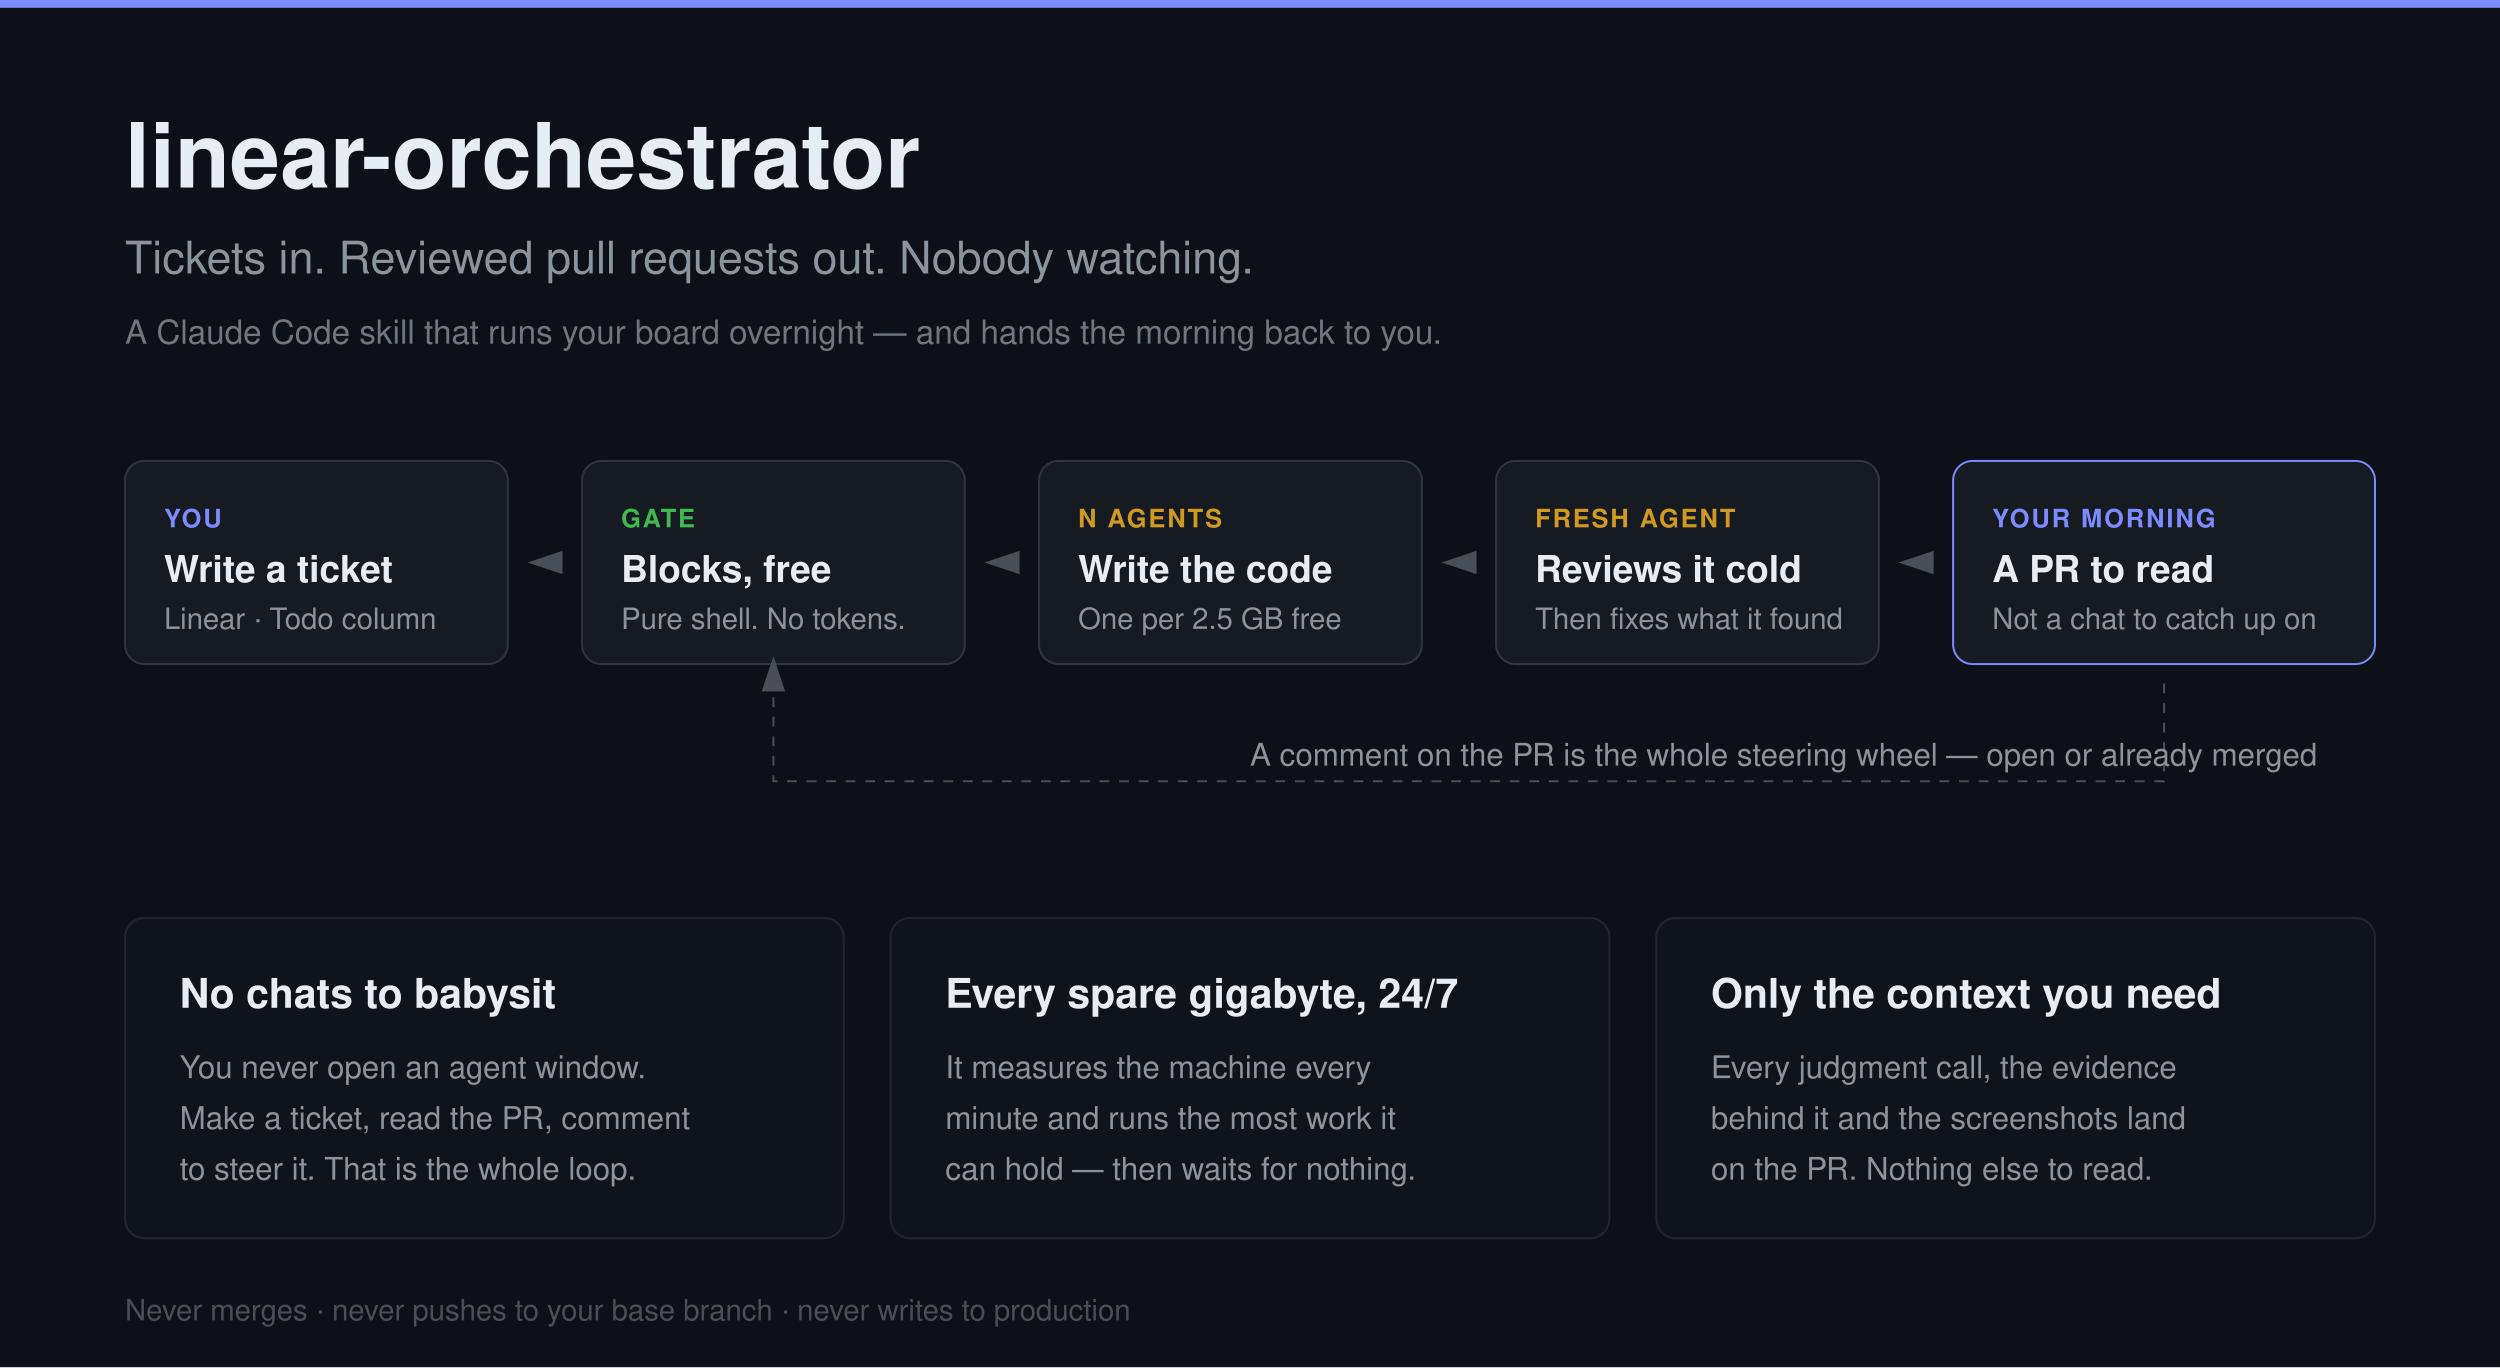
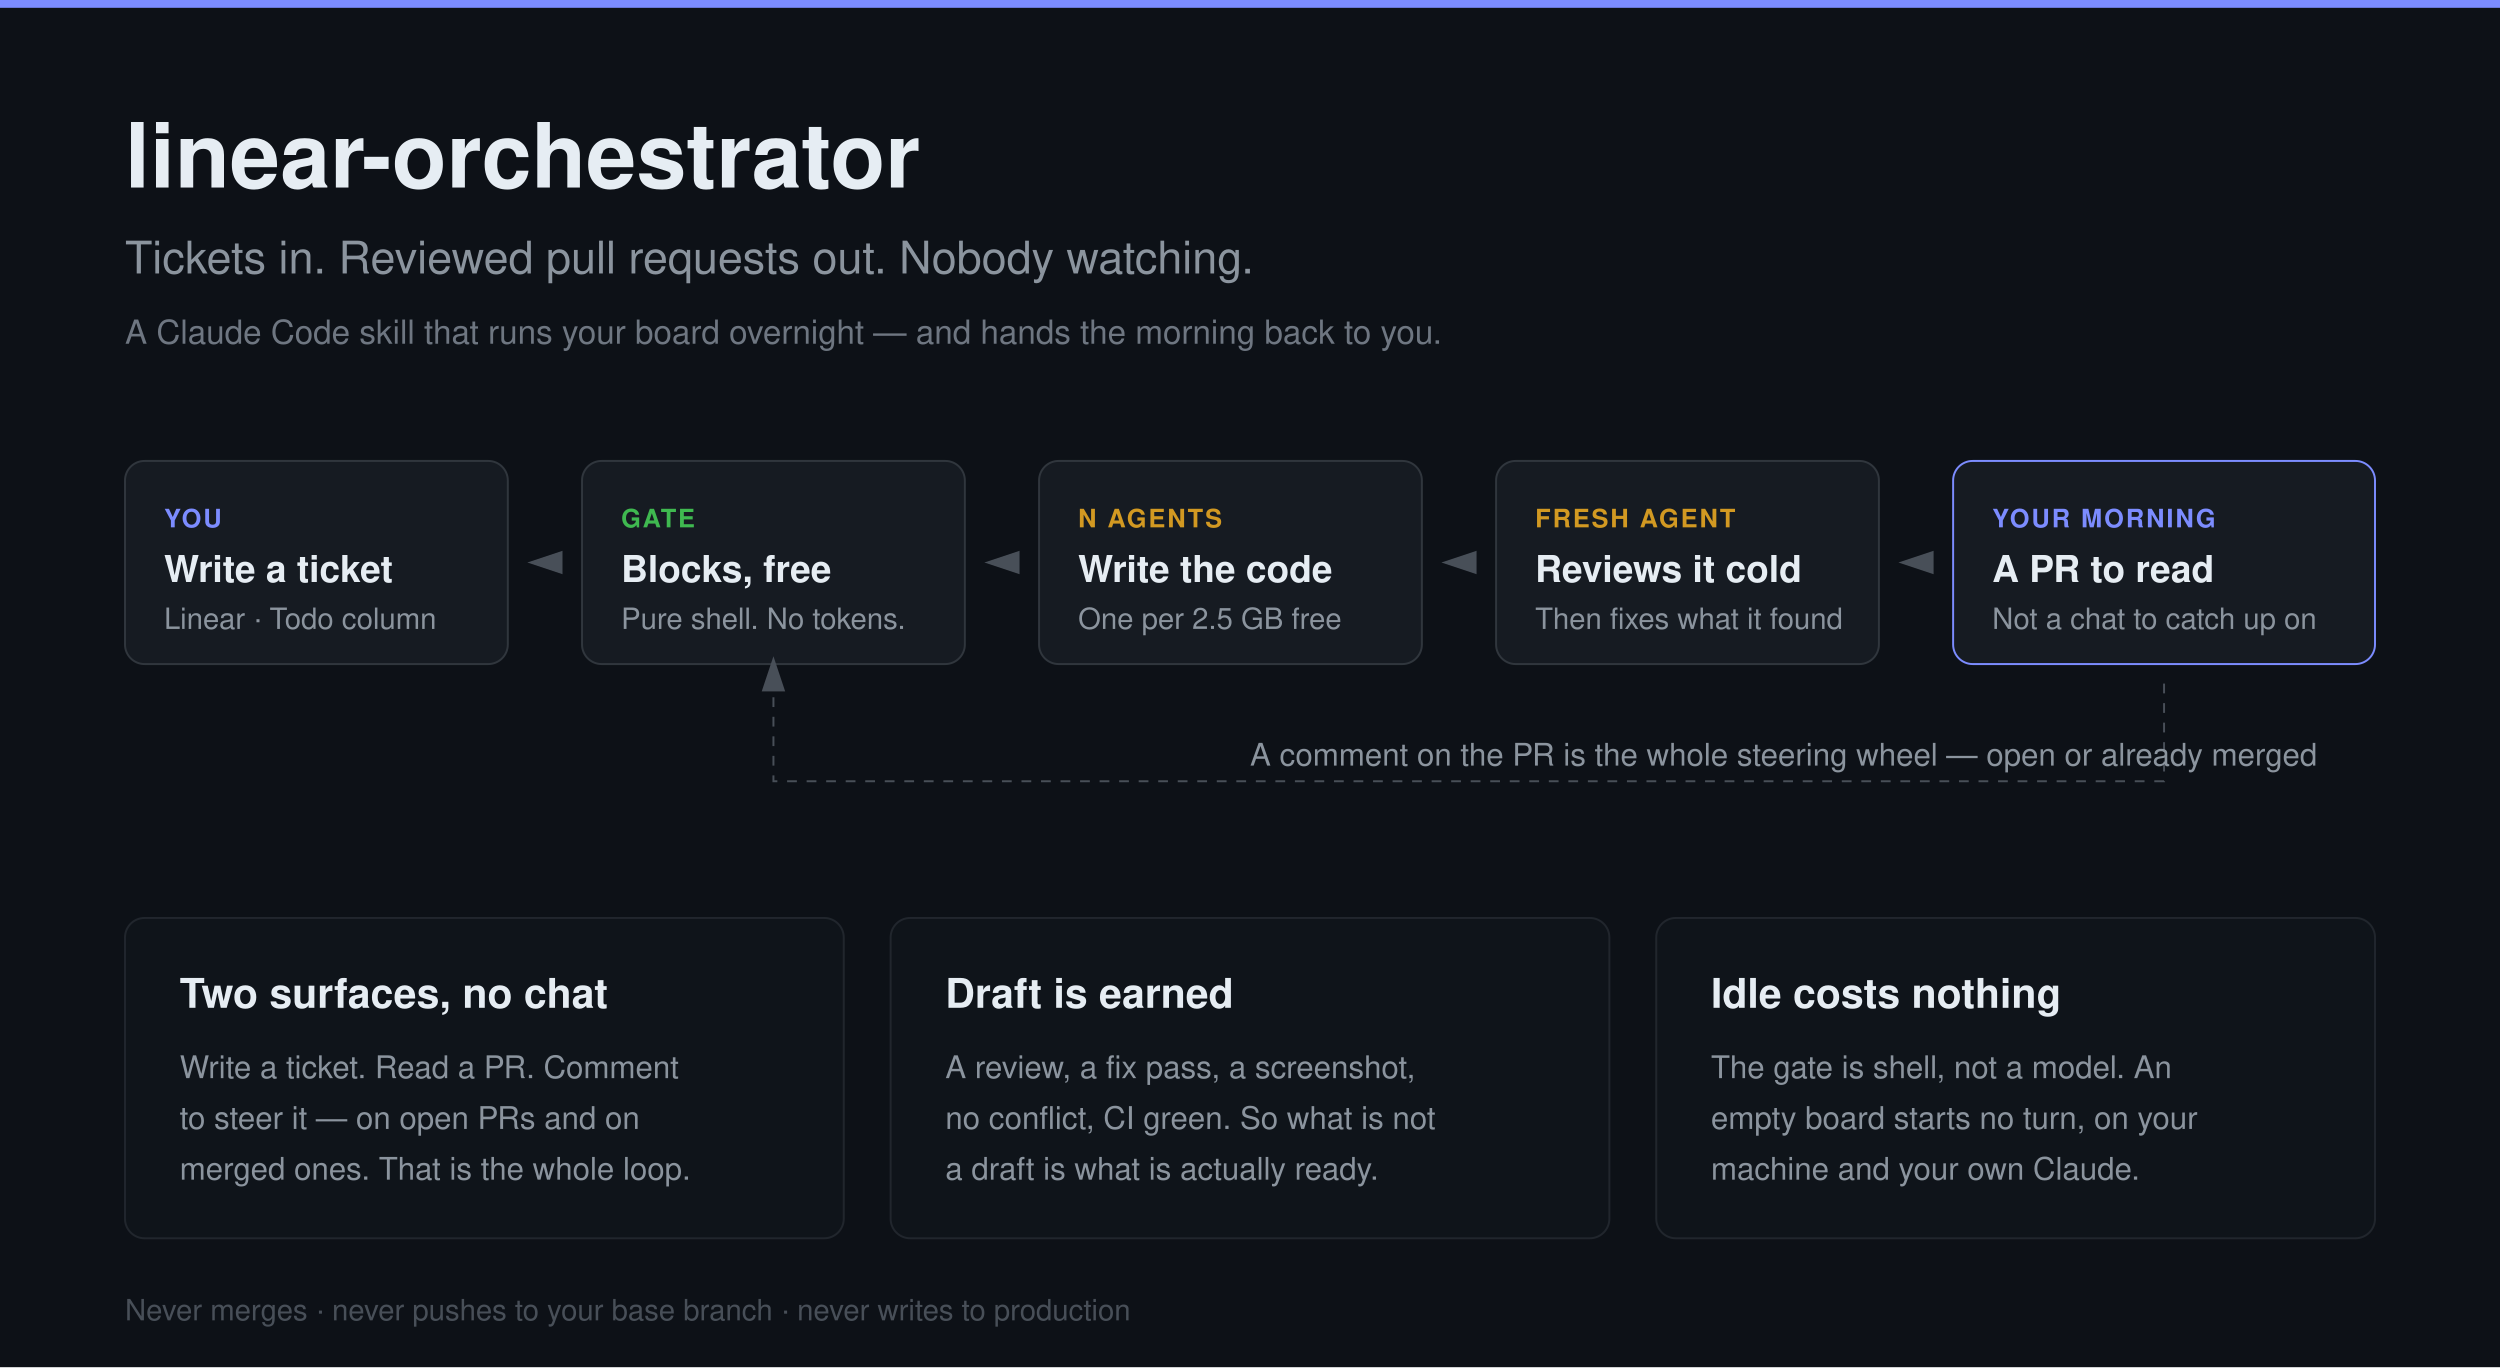
<svg xmlns="http://www.w3.org/2000/svg" viewBox="0 0 1280 700" width="1280" height="700" font-family="ui-sans-serif, -apple-system, Segoe UI, Helvetica, Arial, sans-serif">
  <rect width="1280" height="700" fill="#0d1117" />
  <rect x="0" y="0" width="1280" height="4" fill="#7c8cff" />
  <text x="64" y="96" fill="#e6edf3" font-size="46" font-weight="700">linear-orchestrator</text>
  <text x="64" y="140" fill="#8b949e" font-size="23">Tickets in. Reviewed pull requests out. Nobody watching.</text>
  <text x="64" y="176" fill="#6e7681" font-size="17">A Claude Code skill that runs your board overnight — and hands the morning back to you.</text>
  <g>
    <rect x="64" y="236" width="196" height="104" rx="10" fill="#161b22" stroke="#30363d" />
    <text x="84" y="270" fill="#7c8cff" font-size="13" font-weight="700" letter-spacing="1">YOU</text>
    <text x="84" y="298" fill="#e6edf3" font-size="19" font-weight="600">Write a ticket</text>
    <text x="84" y="322" fill="#8b949e" font-size="15">Linear · Todo column</text>
    <polygon points="270,288 288,282 288,294" fill="#484f58" />
    <rect x="298" y="236" width="196" height="104" rx="10" fill="#161b22" stroke="#30363d" />
    <text x="318" y="270" fill="#3fb950" font-size="13" font-weight="700" letter-spacing="1">GATE</text>
    <text x="318" y="298" fill="#e6edf3" font-size="19" font-weight="600">Blocks, free</text>
    <text x="318" y="322" fill="#8b949e" font-size="15">Pure shell. No tokens.</text>
    <polygon points="504,288 522,282 522,294" fill="#484f58" />
    <rect x="532" y="236" width="196" height="104" rx="10" fill="#161b22" stroke="#30363d" />
    <text x="552" y="270" fill="#d29922" font-size="13" font-weight="700" letter-spacing="1">N AGENTS</text>
    <text x="552" y="298" fill="#e6edf3" font-size="19" font-weight="600">Write the code</text>
    <text x="552" y="322" fill="#8b949e" font-size="15">One per 2.5 GB free</text>
    <polygon points="738,288 756,282 756,294" fill="#484f58" />
    <rect x="766" y="236" width="196" height="104" rx="10" fill="#161b22" stroke="#30363d" />
    <text x="786" y="270" fill="#d29922" font-size="13" font-weight="700" letter-spacing="1">FRESH AGENT</text>
    <text x="786" y="298" fill="#e6edf3" font-size="19" font-weight="600">Reviews it cold</text>
    <text x="786" y="322" fill="#8b949e" font-size="15">Then fixes what it found</text>
    <polygon points="972,288 990,282 990,294" fill="#484f58" />
    <rect x="1000" y="236" width="216" height="104" rx="10" fill="#161b22" stroke="#7c8cff" />
    <text x="1020" y="270" fill="#7c8cff" font-size="13" font-weight="700" letter-spacing="1">YOUR MORNING</text>
    <text x="1020" y="298" fill="#e6edf3" font-size="19" font-weight="600">A PR to read</text>
    <text x="1020" y="322" fill="#8b949e" font-size="15">Not a chat to catch up on</text>
  </g>
  <path d="M1108 350 L1108 400 L396 400 L396 352" fill="none" stroke="#484f58" stroke-dasharray="5 5" />
  <polygon points="396,336 390,354 402,354" fill="#484f58" />
  <text x="640" y="392" fill="#8b949e" font-size="16">A comment on the PR is the whole steering wheel — open or already merged</text>
  <g>
    <rect x="64" y="470" width="368" height="164" rx="10" fill="#0f141a" stroke="#21262d" />
-     <text x="92" y="516" fill="#e6edf3" font-size="21" font-weight="600">No chats to babysit</text>
-     <text x="92" y="552" fill="#8b949e" font-size="16">You never open an agent window.</text>
-     <text x="92" y="578" fill="#8b949e" font-size="16">Make a ticket, read the PR, comment</text>
-     <text x="92" y="604" fill="#8b949e" font-size="16">to steer it. That is the whole loop.</text>
+     <text x="92" y="516" fill="#e6edf3" font-size="21" font-weight="600">Two surfaces, no chat</text>
+     <text x="92" y="552" fill="#8b949e" font-size="16">Write a ticket. Read a PR. Comment</text>
+     <text x="92" y="578" fill="#8b949e" font-size="16">to steer it — on open PRs and on</text>
+     <text x="92" y="604" fill="#8b949e" font-size="16">merged ones. That is the whole loop.</text>
    <rect x="456" y="470" width="368" height="164" rx="10" fill="#0f141a" stroke="#21262d" />
-     <text x="484" y="516" fill="#e6edf3" font-size="21" font-weight="600">Every spare gigabyte, 24/7</text>
-     <text x="484" y="552" fill="#8b949e" font-size="16">It measures the machine every</text>
-     <text x="484" y="578" fill="#8b949e" font-size="16">minute and runs the most work it</text>
-     <text x="484" y="604" fill="#8b949e" font-size="16">can hold — then waits for nothing.</text>
+     <text x="484" y="516" fill="#e6edf3" font-size="21" font-weight="600">Draft is earned</text>
+     <text x="484" y="552" fill="#8b949e" font-size="16">A review, a fix pass, a screenshot,</text>
+     <text x="484" y="578" fill="#8b949e" font-size="16">no conflict, CI green. So what is not</text>
+     <text x="484" y="604" fill="#8b949e" font-size="16">a draft is what is actually ready.</text>
    <rect x="848" y="470" width="368" height="164" rx="10" fill="#0f141a" stroke="#21262d" />
-     <text x="876" y="516" fill="#e6edf3" font-size="21" font-weight="600">Only the context you need</text>
-     <text x="876" y="552" fill="#8b949e" font-size="16">Every judgment call, the evidence</text>
-     <text x="876" y="578" fill="#8b949e" font-size="16">behind it and the screenshots land</text>
-     <text x="876" y="604" fill="#8b949e" font-size="16">on the PR. Nothing else to read.</text>
+     <text x="876" y="516" fill="#e6edf3" font-size="21" font-weight="600">Idle costs nothing</text>
+     <text x="876" y="552" fill="#8b949e" font-size="16">The gate is shell, not a model. An</text>
+     <text x="876" y="578" fill="#8b949e" font-size="16">empty board starts no turn, on your</text>
+     <text x="876" y="604" fill="#8b949e" font-size="16">machine and your own Claude.</text>
  </g>
  <text x="64" y="676" fill="#484f58" font-size="15">Never merges · never pushes to your base branch · never writes to production</text>
</svg>
